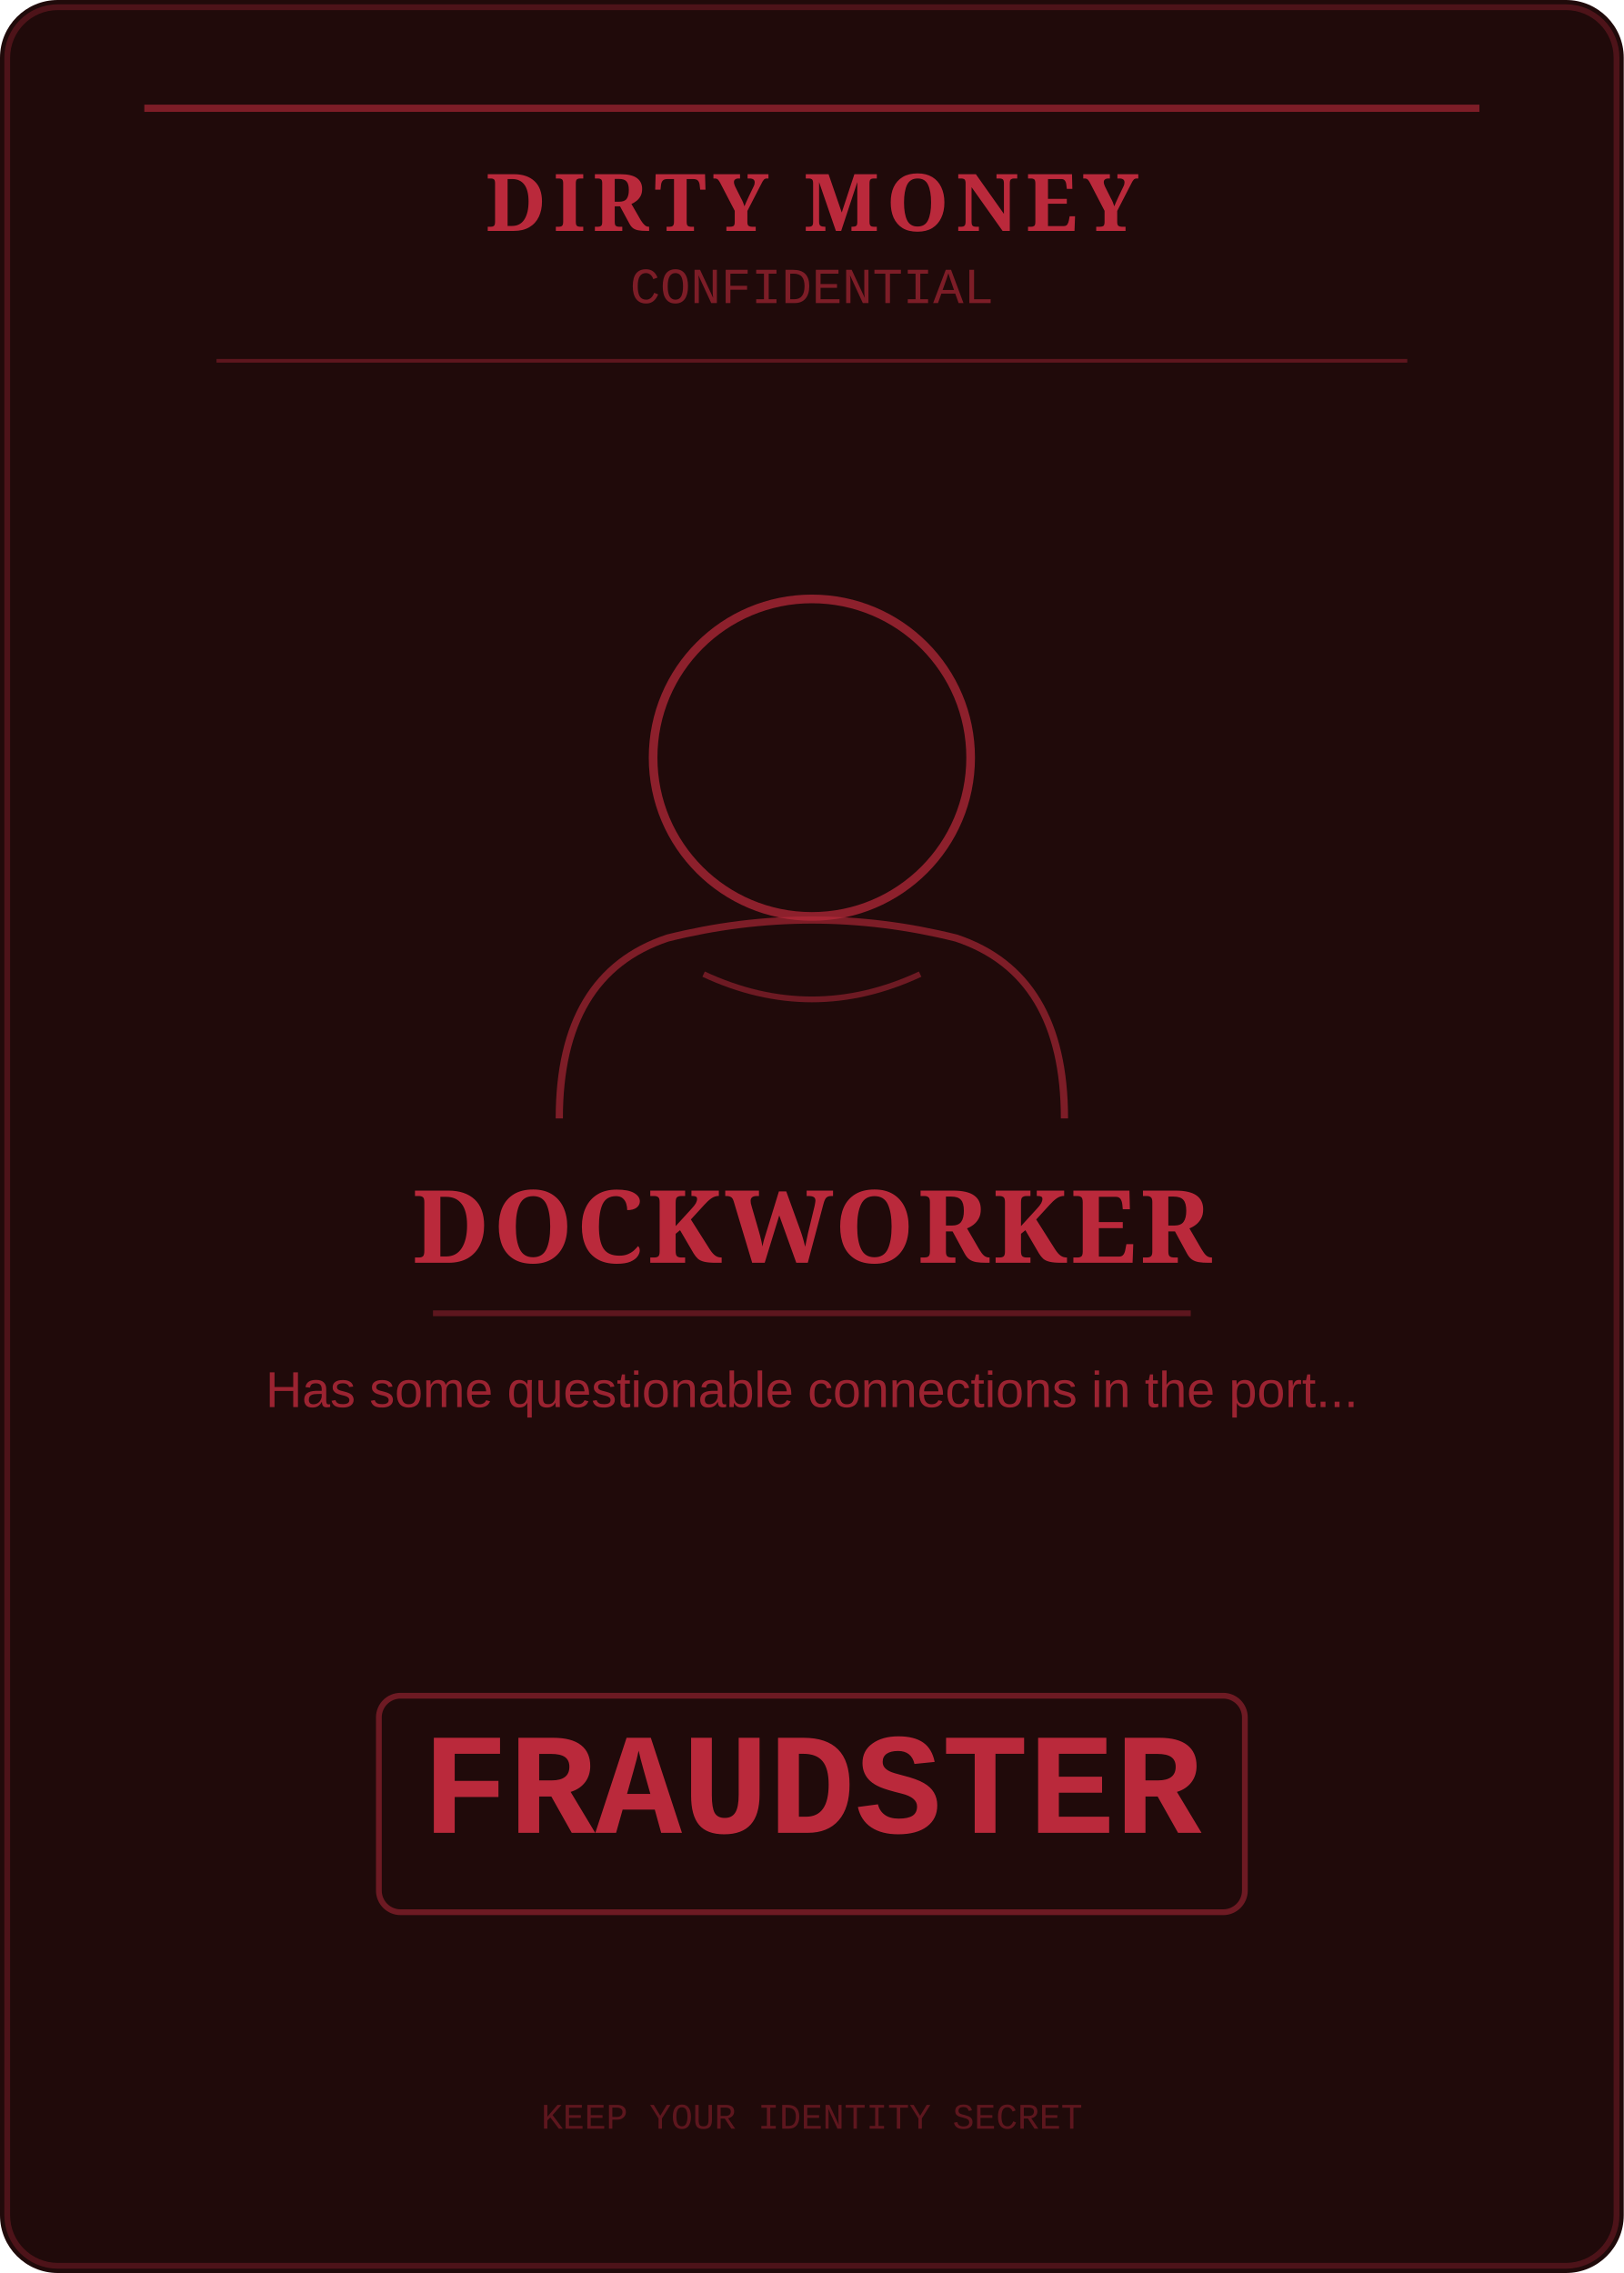
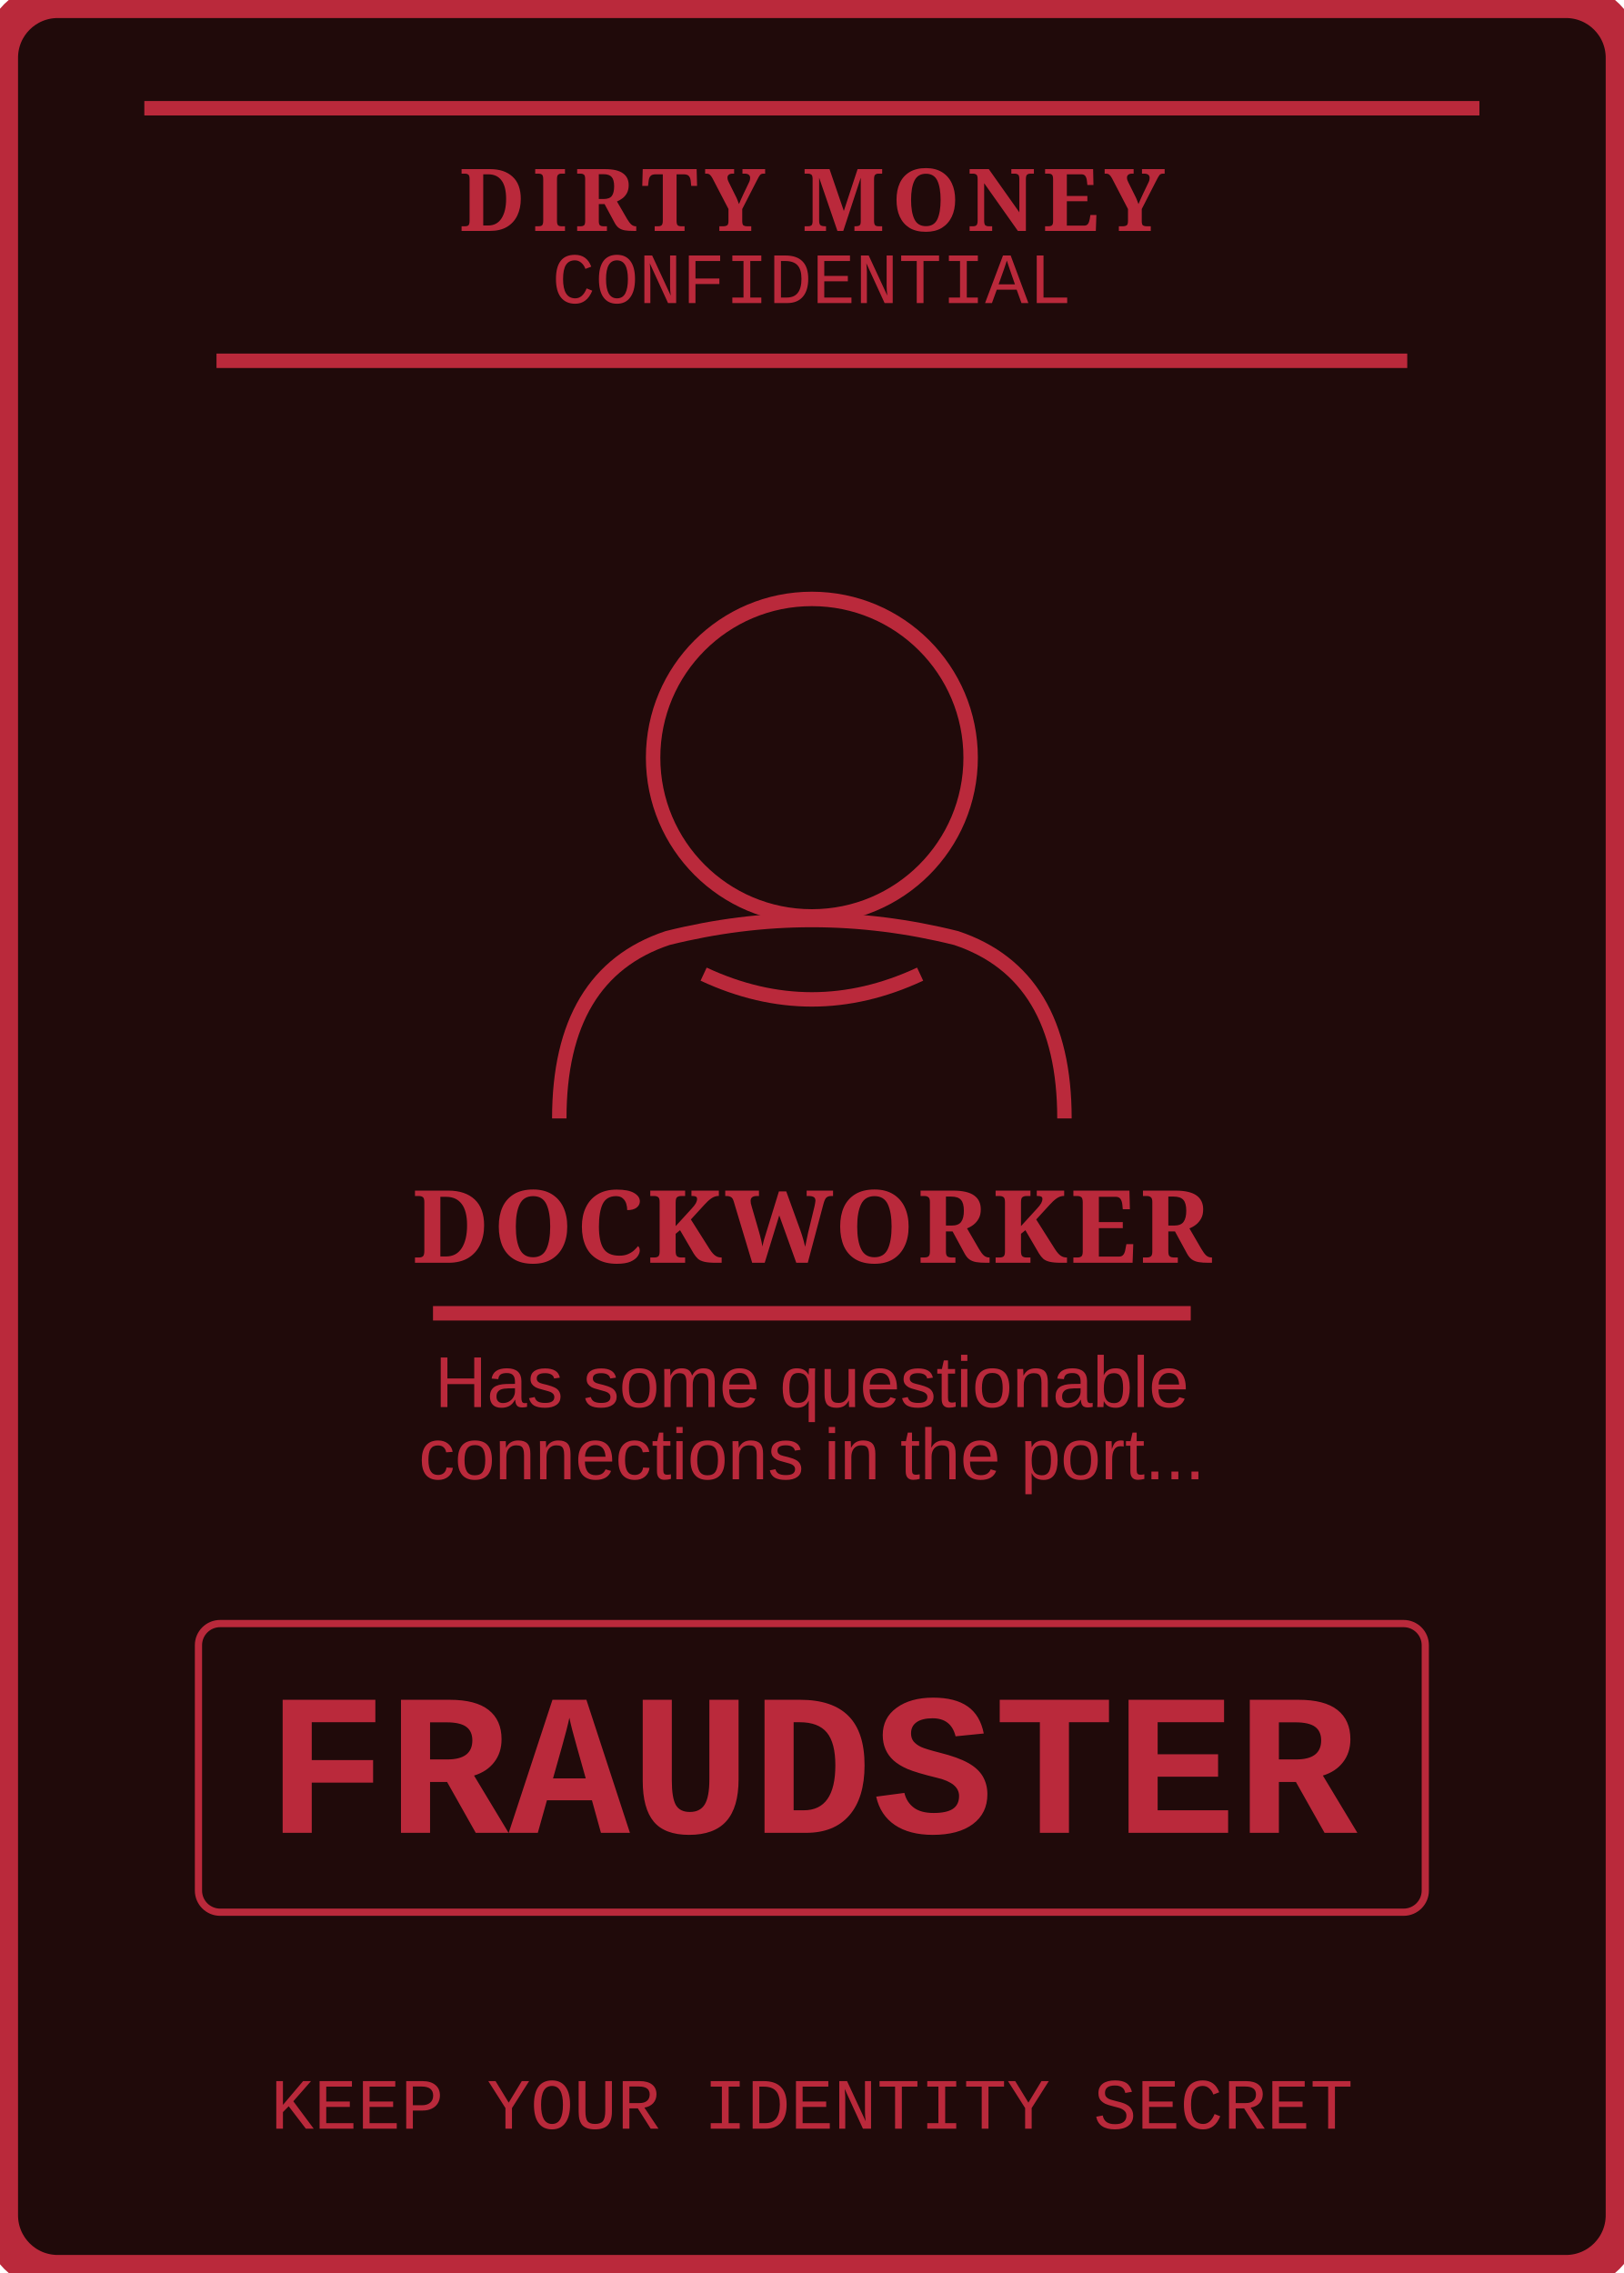
<svg xmlns="http://www.w3.org/2000/svg" width="2.5in" height="3.5in" viewBox="0 0 225 315">
-   <rect x="0" y="0" width="225" height="315" rx="8" fill="#200a0a" />
-   <rect x="1" y="1" width="223" height="313" rx="7" fill="none" stroke="#ba293b" stroke-width="0.8" opacity="0.3" />
-   <line x1="20" y1="15" x2="205" y2="15" stroke="#ba293b" stroke-width="1" opacity="0.6" />
-   <text x="112.5" y="32" font-family="Georgia, serif" font-size="11" font-weight="bold" fill="#ba293b" text-anchor="middle" letter-spacing="1">DIRTY MONEY</text>
-   <text x="112.5" y="42" font-family="Courier New, monospace" font-size="7" fill="#ba293b" text-anchor="middle" opacity="0.6">CONFIDENTIAL</text>
-   <line x1="30" y1="50" x2="195" y2="50" stroke="#ba293b" stroke-width="0.5" opacity="0.4" />
+   <rect id="card-base" x="0" y="0" width="225" height="315" rx="8" fill="#200a0a" stroke="#ba293b" stroke-width="5" />
+   <line x1="20" y1="15" x2="205" y2="15" stroke="#ba293b" stroke-width="2" opacity="1" />
+   <text x="112.5" y="32" font-family="Georgia, serif" font-size="12" font-weight="bold" fill="#ba293b" text-anchor="middle" letter-spacing="1">DIRTY MONEY</text>
+   <text x="112.5" y="42" font-family="Courier New, monospace" font-size="10" fill="#ba293b" text-anchor="middle" opacity="1">CONFIDENTIAL</text>
+   <line x1="30" y1="50" x2="195" y2="50" stroke="#ba293b" stroke-width="2" opacity="1" />
  <g transform="translate(112.5, 130)">
-     <circle cx="0" cy="-25" r="22" fill="none" stroke="#ba293b" stroke-width="1.2" opacity="0.7" />
-     <path d="M -35 25 Q -35 5 -20 0 Q 0 -5 20 0 Q 35 5 35 25" fill="none" stroke="#ba293b" stroke-width="1" opacity="0.6" />
-     <path d="M -15 5 Q 0 12 15 5" fill="none" stroke="#ba293b" stroke-width="0.8" opacity="0.5" />
+     <circle cx="0" cy="-25" r="22" fill="none" stroke="#ba293b" stroke-width="2" opacity="1" />
+     <path d="M -35 25 Q -35 5 -20 0 Q 0 -5 20 0 Q 35 5 35 25" fill="none" stroke="#ba293b" stroke-width="2" opacity="1" />
+     <path d="M -15 5 Q 0 12 15 5" fill="none" stroke="#ba293b" stroke-width="2" opacity="1" />
  </g>
  <text x="112.5" y="175" font-family="Georgia, serif" font-size="14" font-weight="bold" fill="#ba293b" text-anchor="middle" letter-spacing="0.5">DOCKWORKER</text>
-   <line x1="60" y1="182" x2="165" y2="182" stroke="#ba293b" stroke-width="0.8" opacity="0.4" />
-   <text x="112.5" y="195" font-family="Arial, sans-serif" font-size="7" fill="#ba293b" text-anchor="middle" opacity="0.8">Has some questionable connections in the port...</text>
+   <line x1="60" y1="182" x2="165" y2="182" stroke="#ba293b" stroke-width="2" opacity="1" />
+   <text x="112.5" y="195" font-family="Arial, sans-serif" font-size="10" fill="#ba293b" text-anchor="middle" opacity="1">Has some questionable</text>
+   <text x="112.5" y="205" font-family="Arial, sans-serif" font-size="10" fill="#ba293b" text-anchor="middle" opacity="1">connections in the port...</text>
  <g transform="translate(112.5, 250)">
-     <rect x="-60" y="-15" width="120" height="30" rx="3" fill="none" stroke="#ba293b" stroke-width="0.8" opacity="0.5" />
-     <text x="0" y="4" font-family="Courier New, monospace" font-size="20" fill="#ba293b" text-anchor="middle" font-weight="bold">
+     <rect x="-85" y="-25" width="170" height="40" rx="3" fill="none" stroke="#ba293b" stroke-width="1" opacity="1" />
+     <text x="0" y="4" font-family="Courier New, monospace" font-size="28" fill="#ba293b" text-anchor="middle" font-weight="bold">
            FRAUDSTER
        </text>
  </g>
-   <text x="112.5" y="295" font-family="Courier New, monospace" font-size="5" fill="#ba293b" text-anchor="middle" opacity="0.4">KEEP YOUR IDENTITY SECRET</text>
+   <text x="112.5" y="295" font-family="Courier New, monospace" font-size="10" fill="#ba293b" text-anchor="middle" opacity="1">KEEP YOUR IDENTITY SECRET</text>
</svg>
